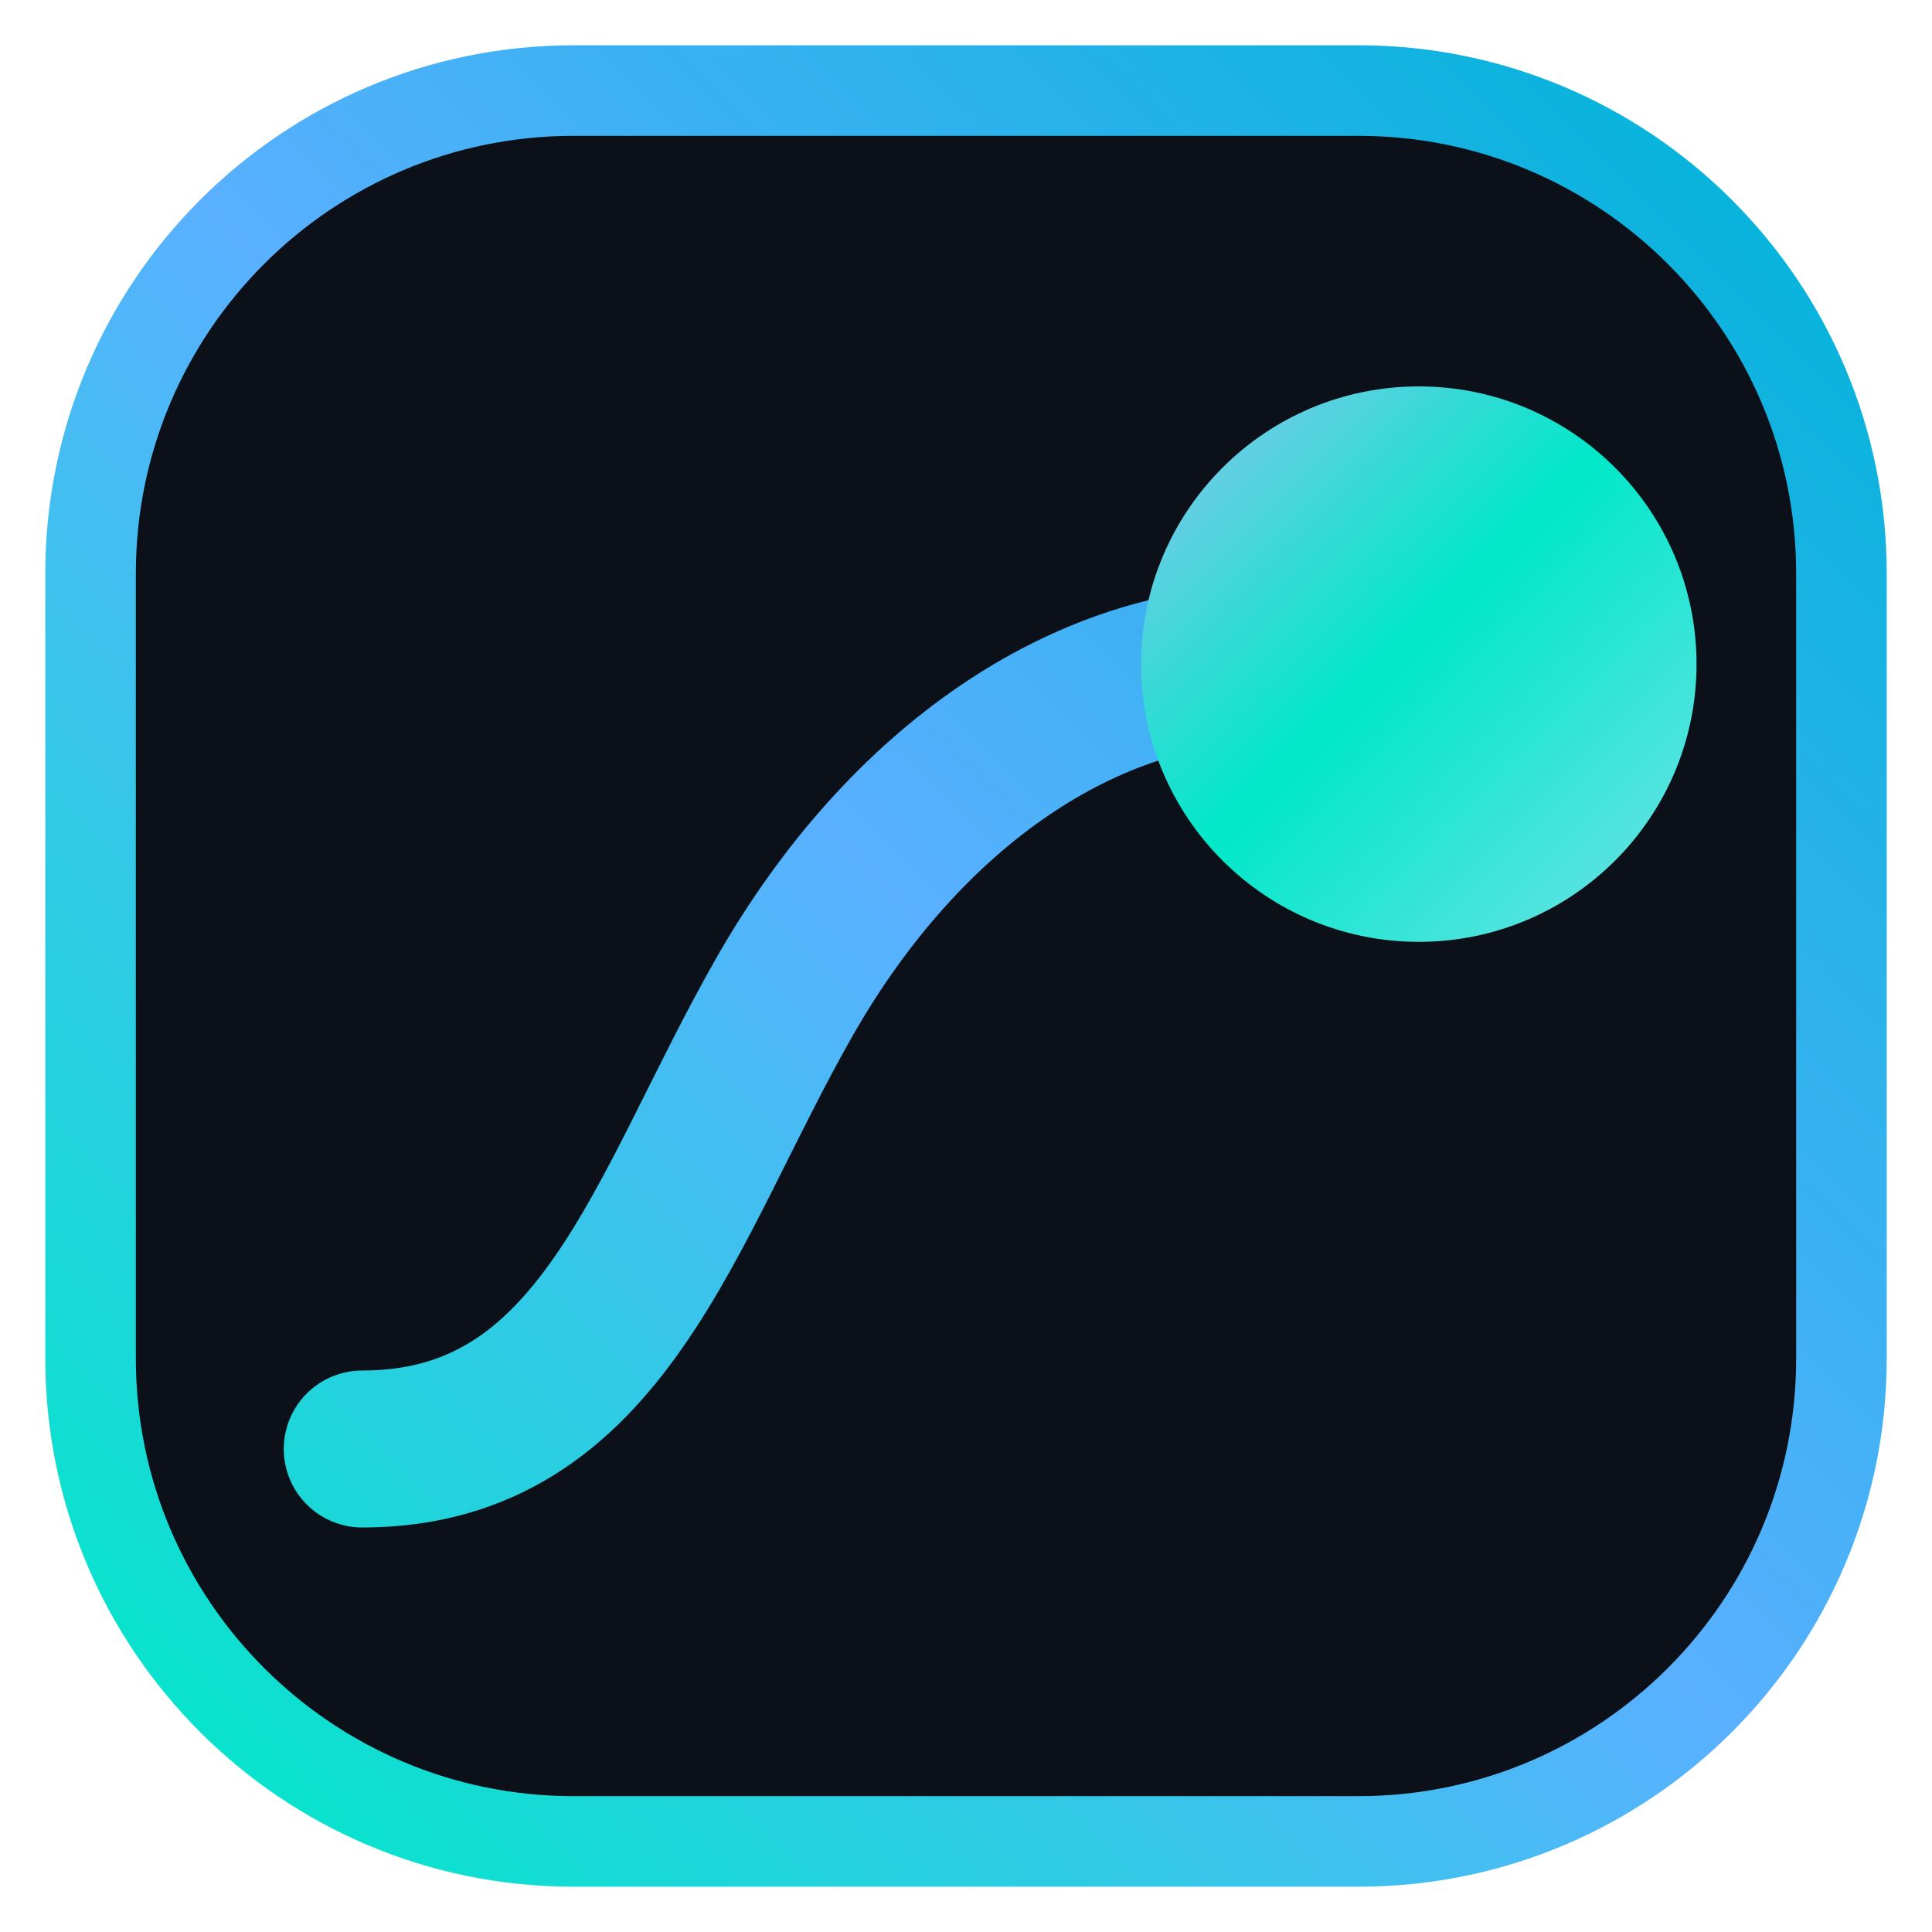
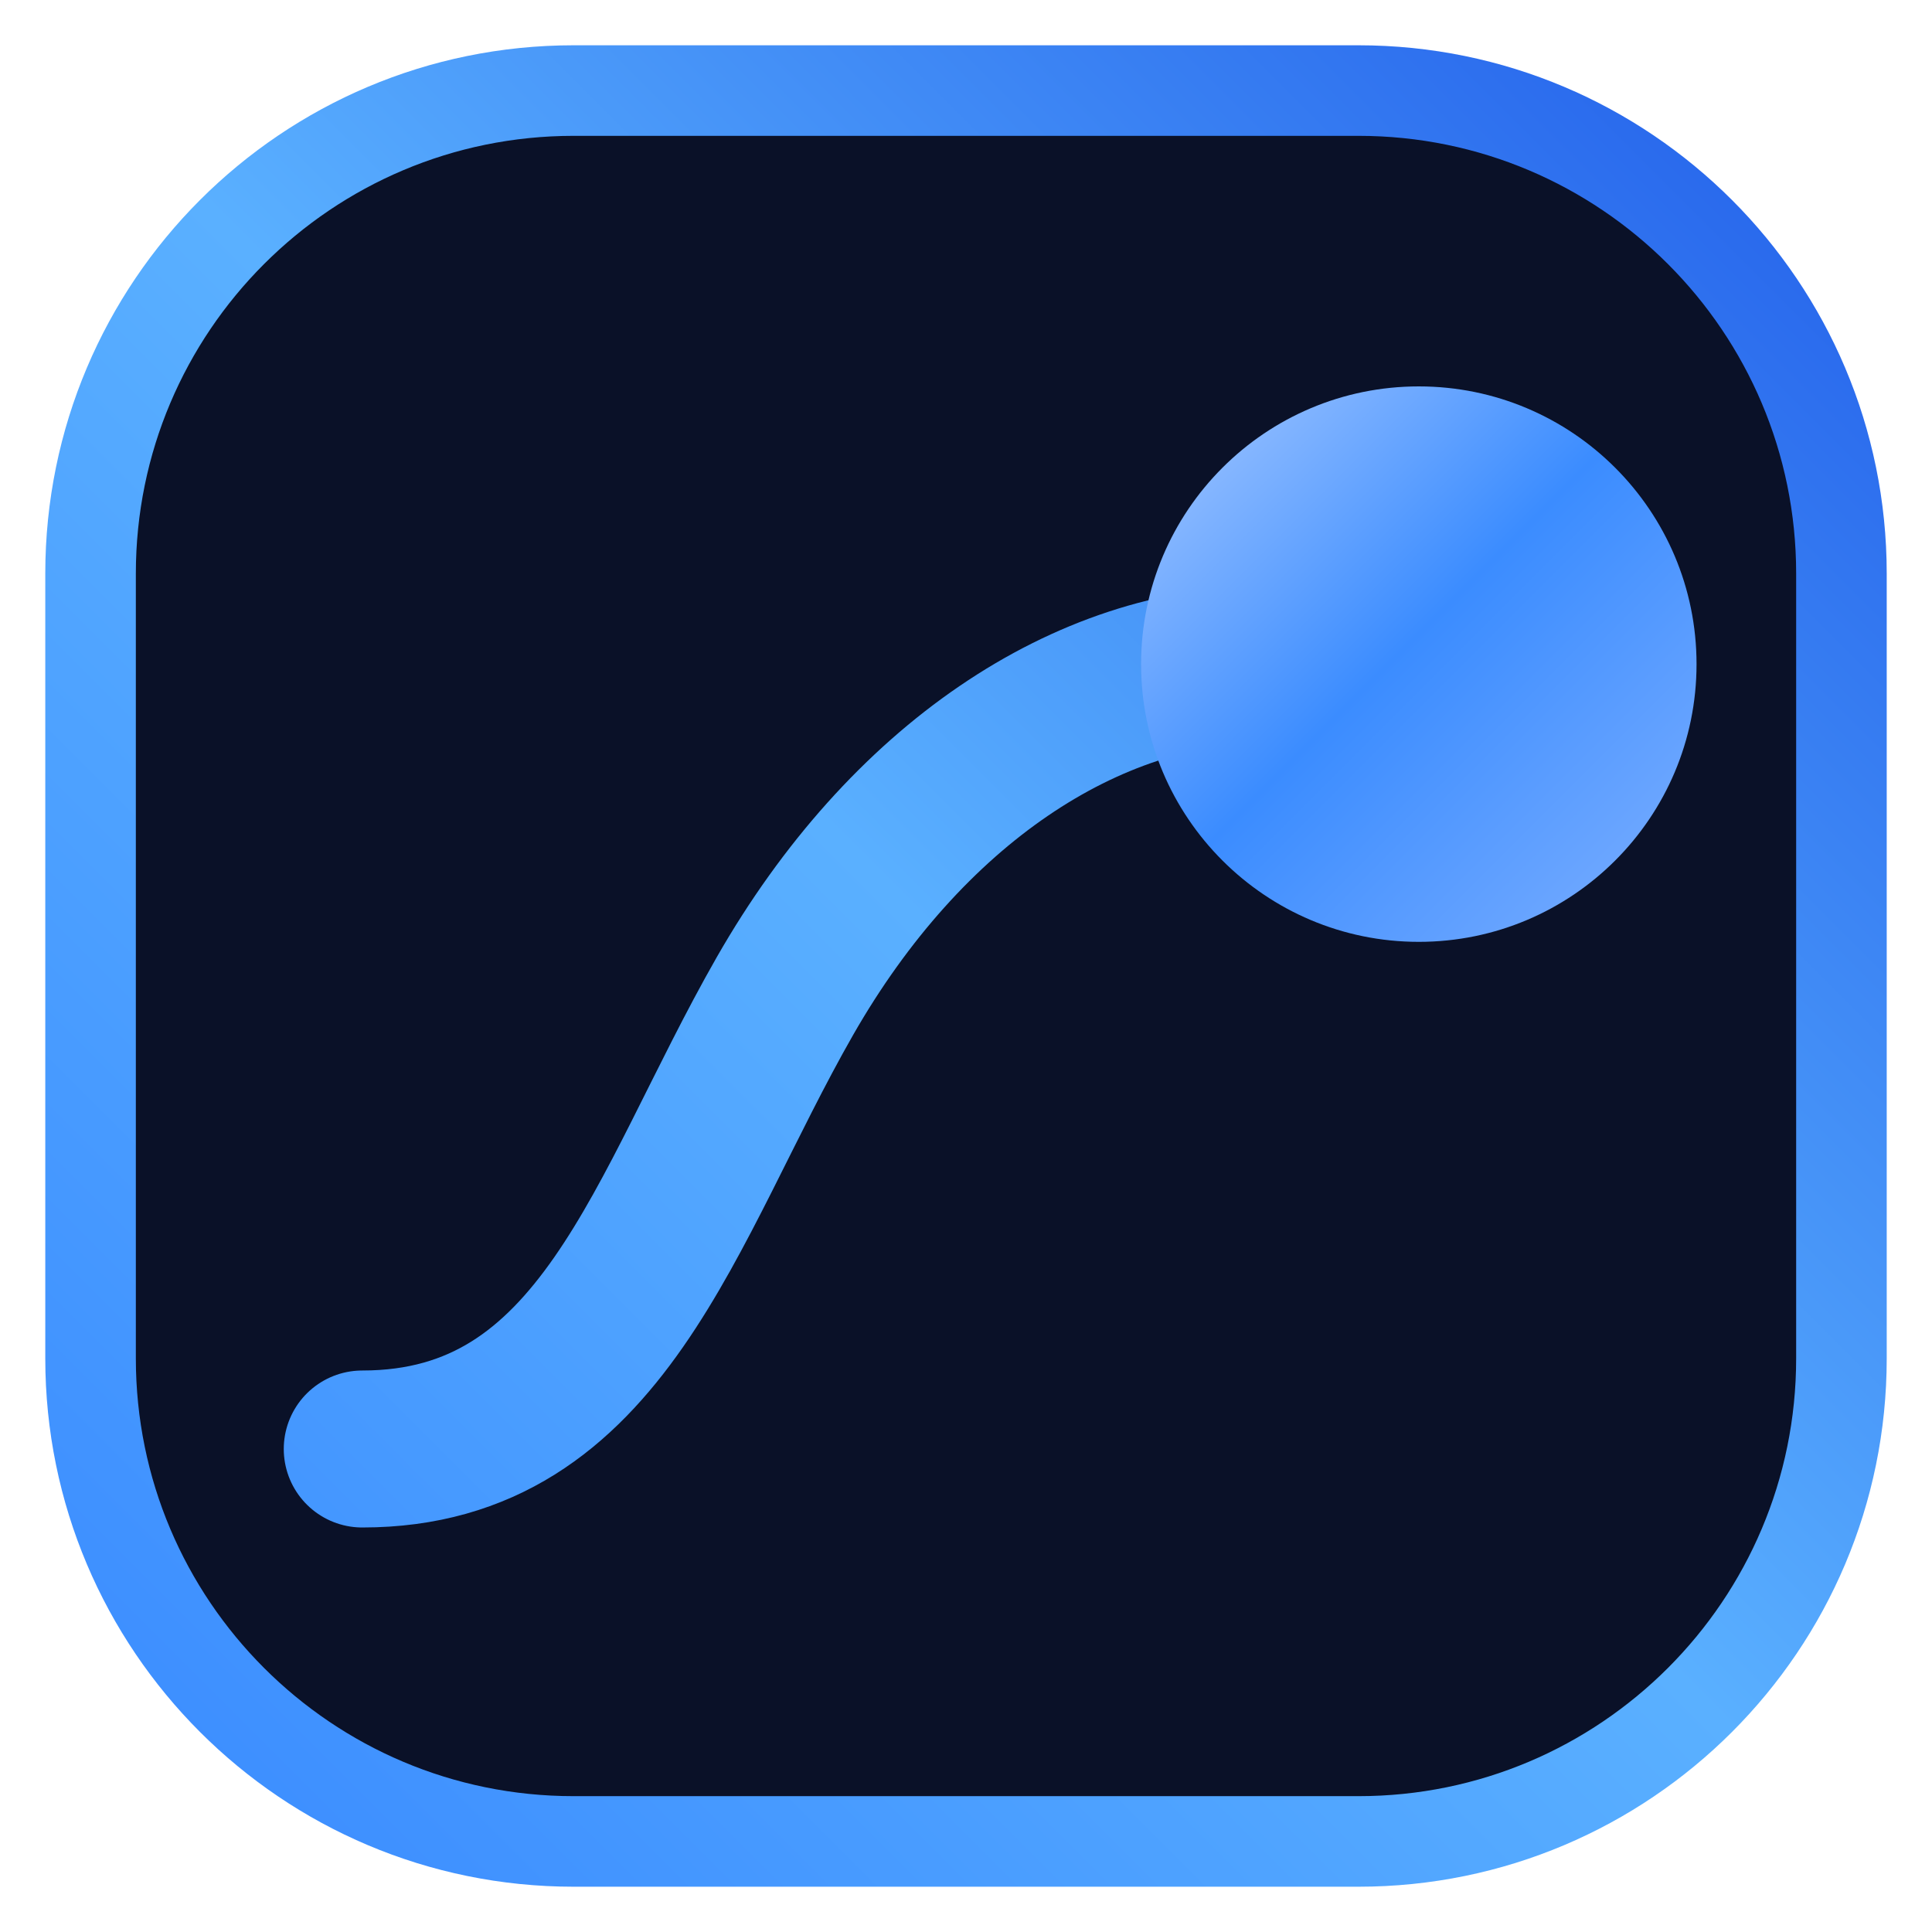
<svg xmlns="http://www.w3.org/2000/svg" viewBox="0 0 32 32" fill="none" role="img" aria-label="Boing Express">
  <defs>
    <linearGradient id="bxf-frame" x1="2" y1="30" x2="30" y2="2" gradientUnits="userSpaceOnUse">
-       <stop stop-color="#00e8c8" />
+       <stop stop-color="#3B8CFF" />
      <stop offset="0.5" stop-color="#5ab0ff" />
-       <stop offset="1" stop-color="#00b4d8" />
+       <stop offset="1" stop-color="#2563EB" />
    </linearGradient>
    <linearGradient id="bxf-orb" x1="18" y1="4" x2="30" y2="16" gradientUnits="userSpaceOnUse">
-       <stop stop-color="#c4b5fd" />
-       <stop offset="0.5" stop-color="#00e8c8" />
-       <stop offset="1" stop-color="#90e0ef" />
+       <stop stop-color="#CFE0FF" />
+       <stop offset="0.5" stop-color="#3B8CFF" />
+       <stop offset="1" stop-color="#8DB8FF" />
    </linearGradient>
    <radialGradient id="bxf-slab" cx="34%" cy="28%" r="78%">
-       <stop offset="0" stop-color="#1a2434" />
-       <stop offset="1" stop-color="#0c1018" />
+       <stop offset="0" stop-color="#18244A" />
+       <stop offset="1" stop-color="#0A1128" />
    </radialGradient>
    <filter id="bxf-glow" x="-50%" y="-50%" width="200%" height="200%">
      <feGaussianBlur stdDeviation="1.6" result="b" />
      <feMerge>
        <feMergeNode in="b" />
        <feMergeNode in="SourceGraphic" />
      </feMerge>
    </filter>
  </defs>
-   <rect x="1.5" y="1.5" width="29" height="29" rx="8" fill="#0c1018" stroke="url(#bxf-frame)" stroke-width="1.5" />
+   <rect x="1.5" y="1.5" width="29" height="29" rx="8" fill="#0A1128" stroke="url(#bxf-frame)" stroke-width="1.5" />
  <path d="M6 24 C 10 24 11 20 13 16.5 C 15 13 18 11 21 11" stroke="url(#bxf-frame)" stroke-width="2.6" stroke-linecap="round" />
  <circle cx="23.5" cy="11" r="4.6" fill="url(#bxf-orb)" />
</svg>
